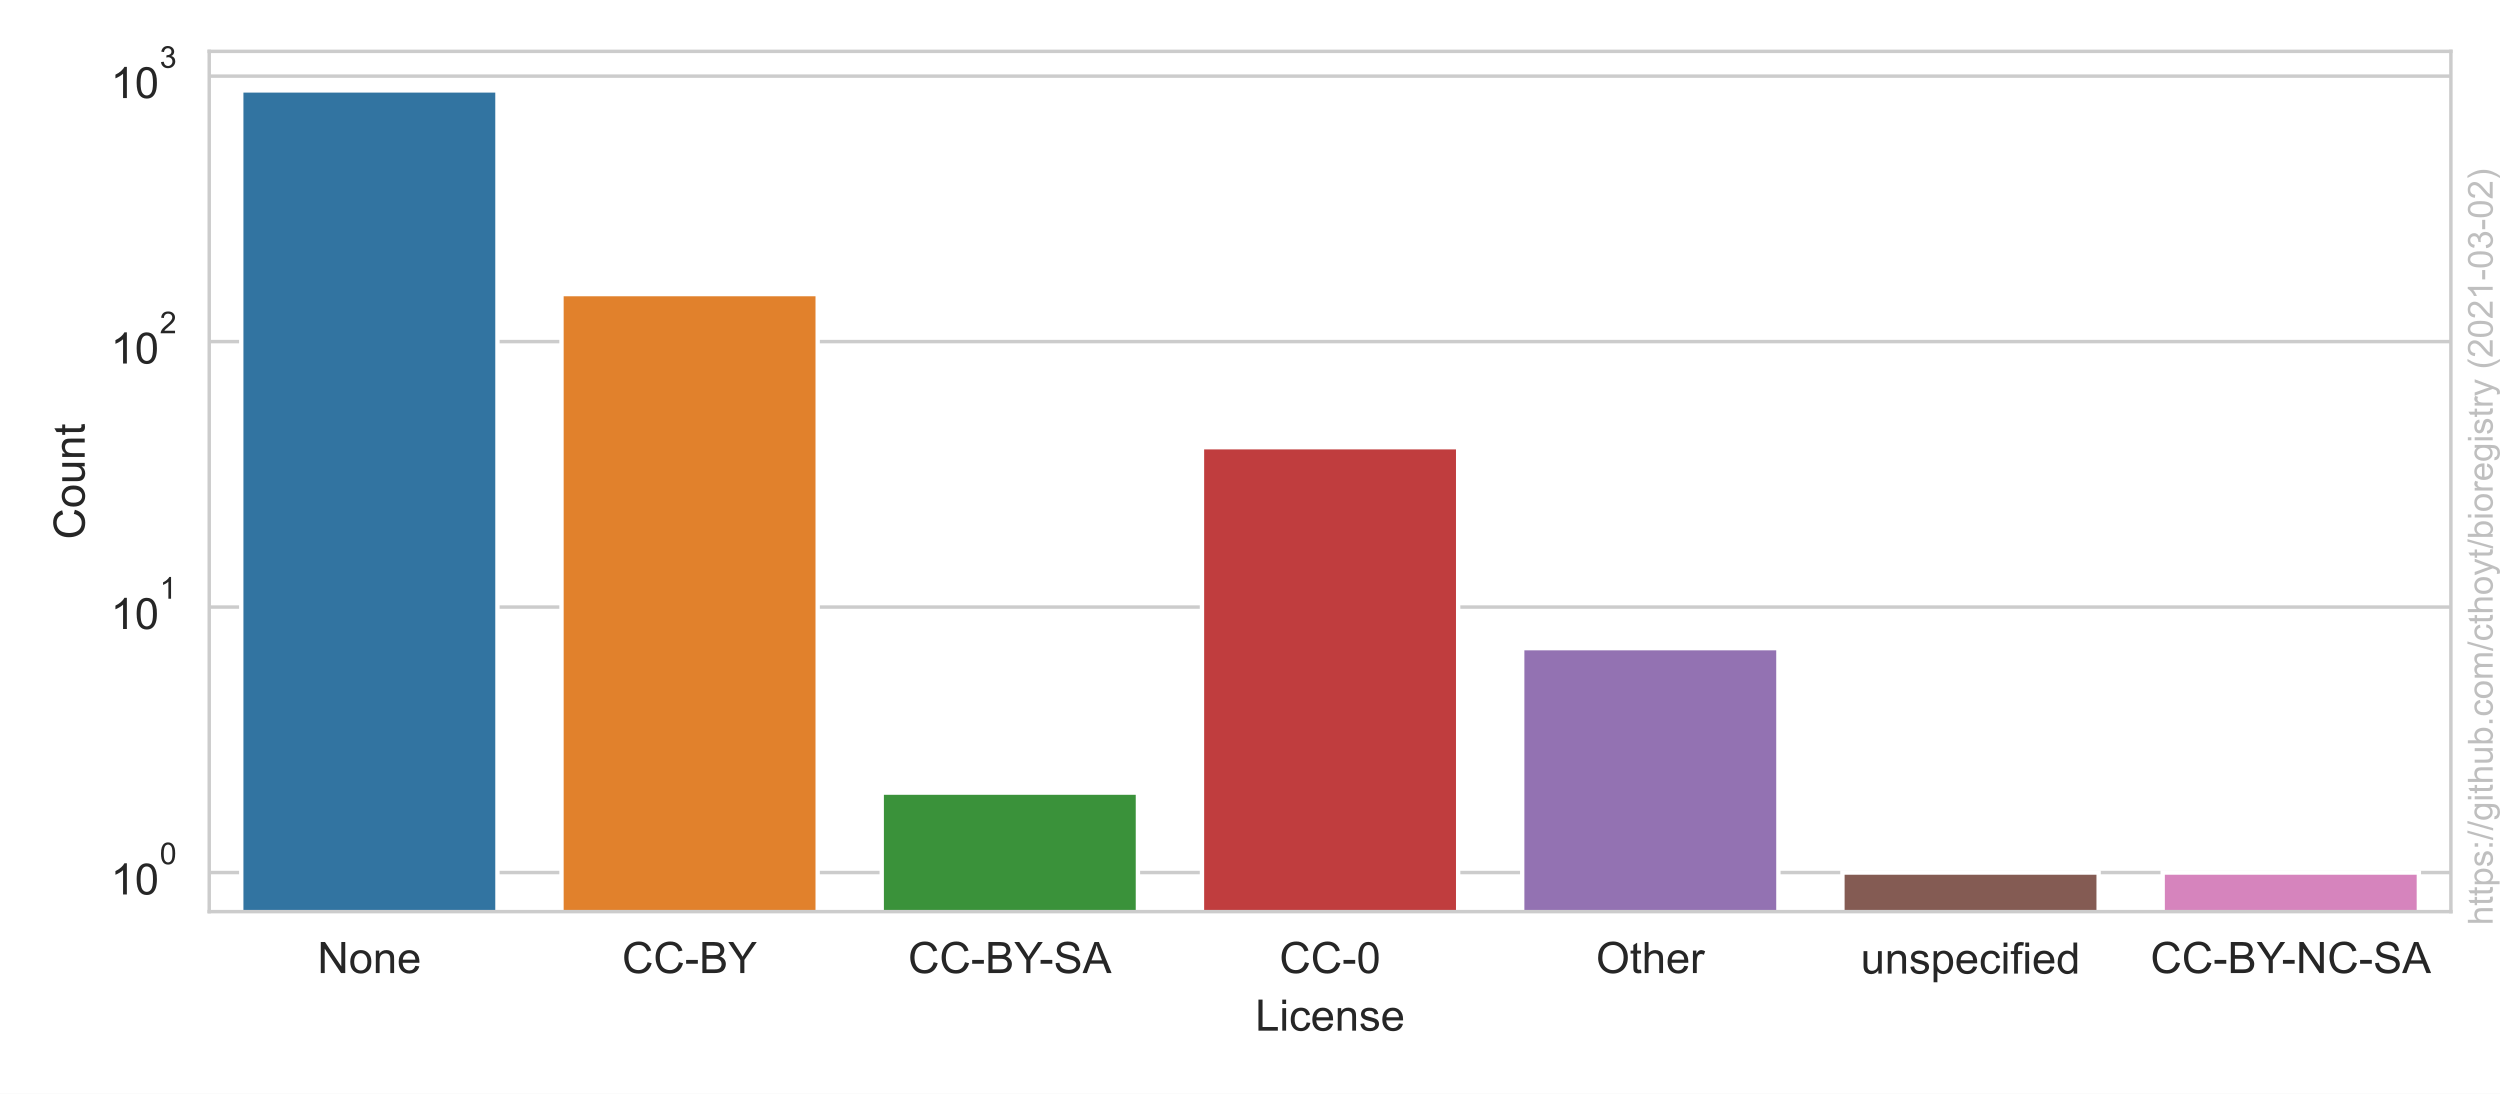
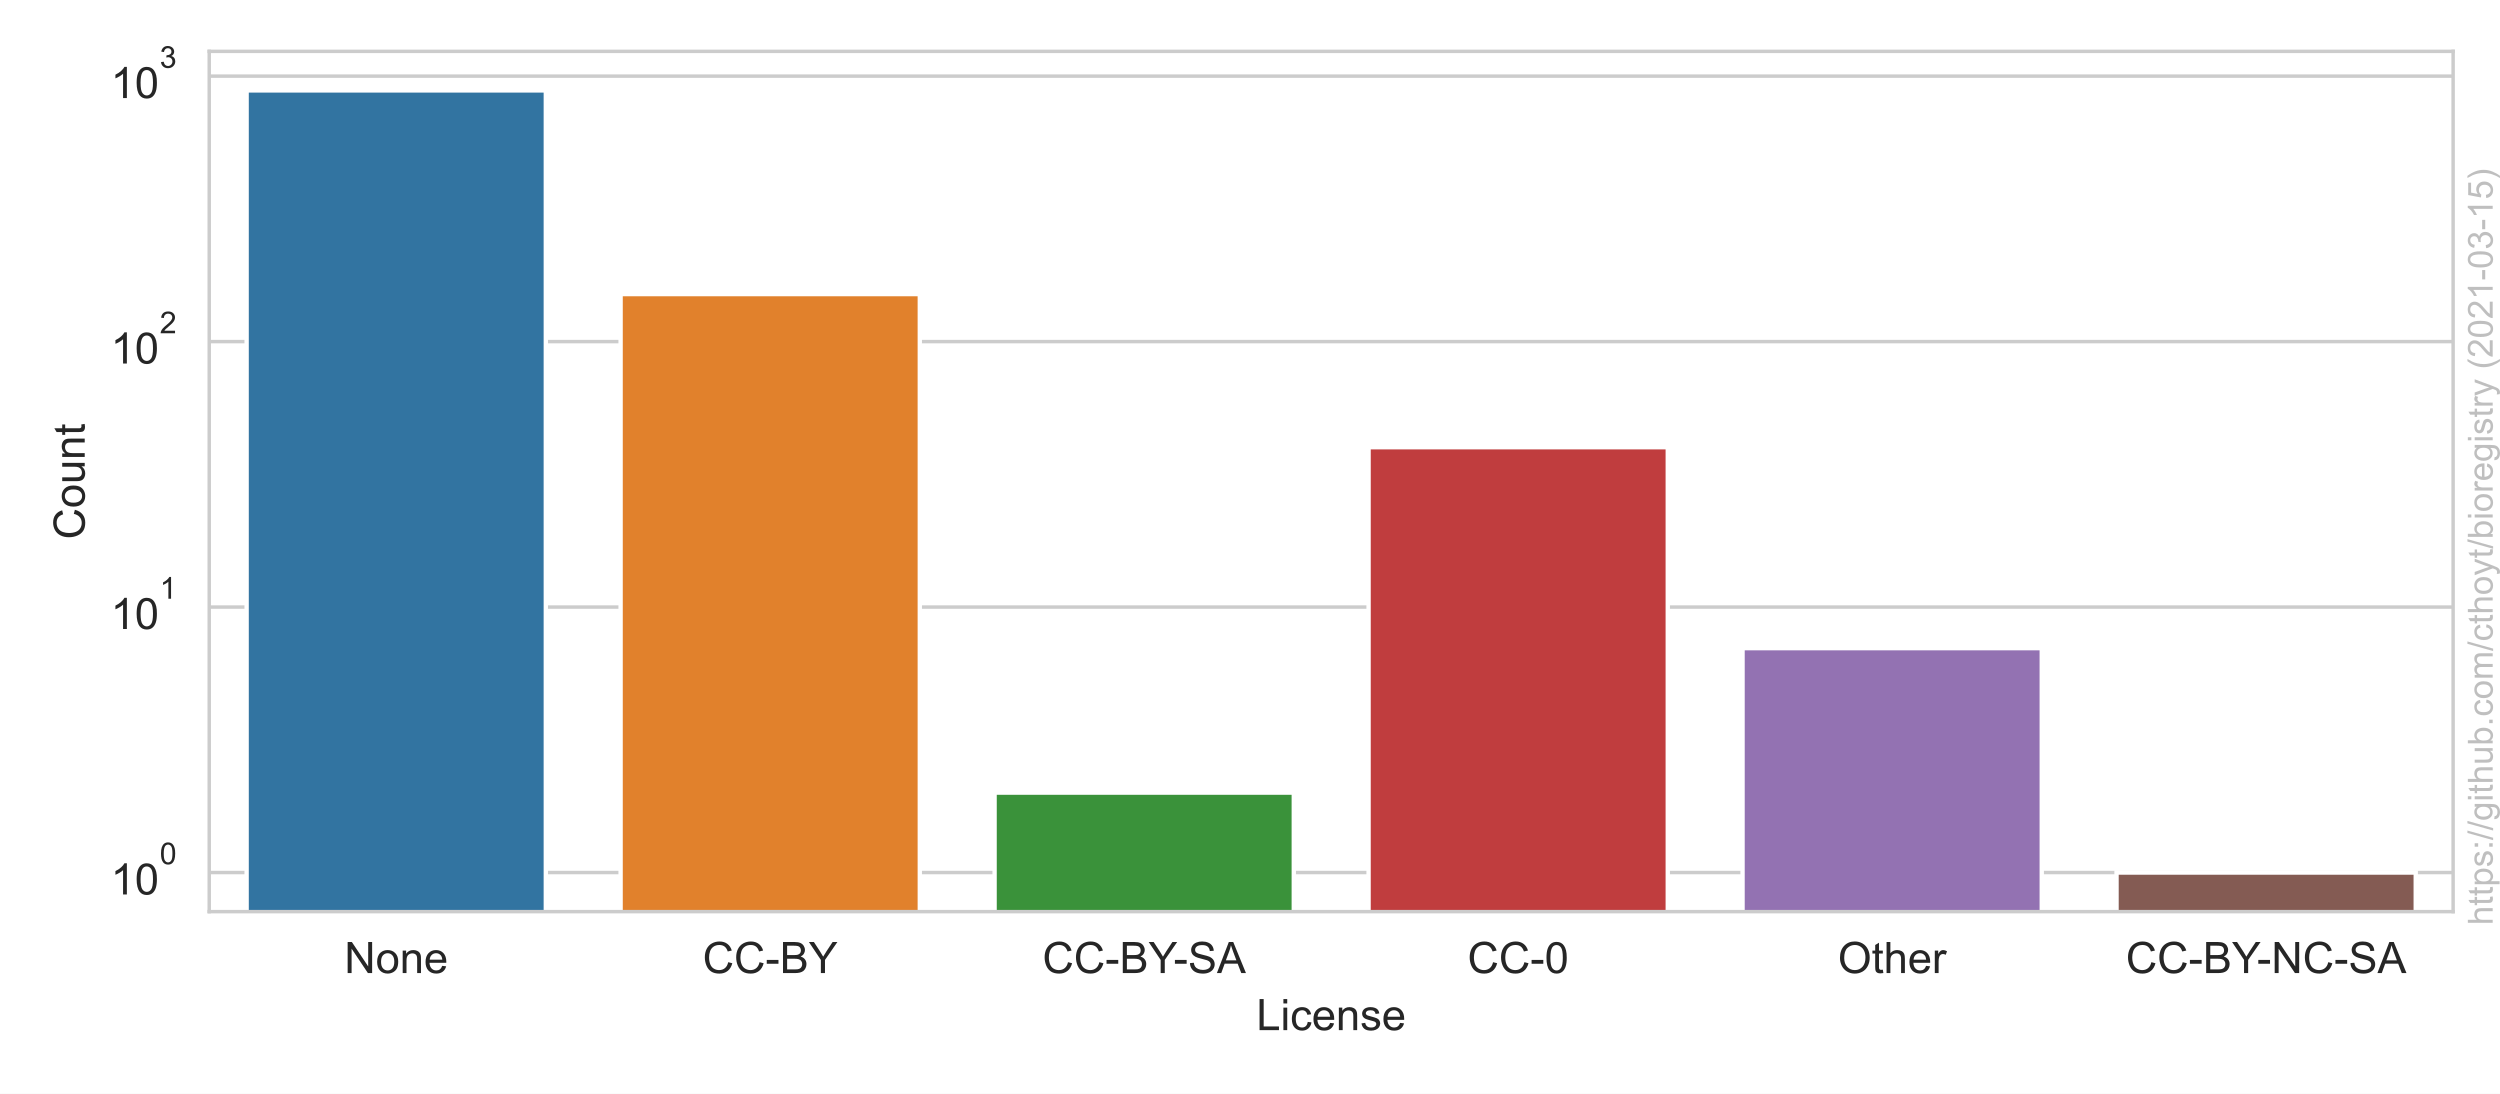
<svg xmlns="http://www.w3.org/2000/svg" xmlns:xlink="http://www.w3.org/1999/xlink" height="252pt" version="1.1" viewBox="0 0 576 252" width="576pt">
  <defs>
    <style type="text/css">*{stroke-linecap:butt;stroke-linejoin:round;}</style>
  </defs>
  <g id="figure_1">
    <g id="patch_1">
      <path d="M 0 252  L 576 252  L 576 0  L 0 0  z " style="fill:#ffffff;" />
    </g>
    <g id="axes_1">
      <g id="patch_2">
-         <path d="M 48.206 210.04  L 564.686 210.04  L 564.686 11.832  L 48.206 11.832  z " style="fill:#ffffff;" />
+         <path d="M 48.206 210.04  L 565.2 210.04  L 565.2 11.832  L 48.206 11.832  z " style="fill:#ffffff;" />
      </g>
      <g id="matplotlib.axis_1">
        <g id="xtick_1">
          <g id="text_1">
-             <g style="fill:#262626;" transform="translate(73.14521 224.1978)scale(0.1 -0.1)">
+             <g style="fill:#262626;" transform="translate(79.33664 224.1978)scale(0.1 -0.1)">
              <defs>
                <path d="M 7.625 0  L 7.625 71.578  L 17.328 71.578  L 54.938 15.375  L 54.938 71.578  L 64.016 71.578  L 64.016 0  L 54.297 0  L 16.703 56.25  L 16.703 0  z " id="ArialMT-78" />
                <path d="M 3.328 25.922  Q 3.328 40.328 11.328 47.266  Q 18.016 53.031 27.641 53.031  Q 38.328 53.031 45.109 46.016  Q 51.906 39.016 51.906 26.656  Q 51.906 16.656 48.906 10.906  Q 45.906 5.172 40.156 2  Q 34.422 -1.172 27.641 -1.172  Q 16.75 -1.172 10.031 5.812  Q 3.328 12.797 3.328 25.922  z M 12.359 25.922  Q 12.359 15.969 16.703 11.016  Q 21.047 6.062 27.641 6.062  Q 34.188 6.062 38.531 11.031  Q 42.875 16.016 42.875 26.219  Q 42.875 35.844 38.5 40.797  Q 34.125 45.75 27.641 45.75  Q 21.047 45.75 16.703 40.812  Q 12.359 35.891 12.359 25.922  z " id="ArialMT-111" />
                <path d="M 6.594 0  L 6.594 51.859  L 14.5 51.859  L 14.5 44.484  Q 20.219 53.031 31 53.031  Q 35.688 53.031 39.625 51.344  Q 43.562 49.656 45.516 46.922  Q 47.469 44.188 48.25 40.438  Q 48.734 37.984 48.734 31.891  L 48.734 0  L 39.938 0  L 39.938 31.547  Q 39.938 36.922 38.906 39.578  Q 37.891 42.234 35.281 43.812  Q 32.672 45.406 29.156 45.406  Q 23.531 45.406 19.453 41.844  Q 15.375 38.281 15.375 28.328  L 15.375 0  z " id="ArialMT-110" />
                <path d="M 42.094 16.703  L 51.172 15.578  Q 49.031 7.625 43.219 3.219  Q 37.406 -1.172 28.375 -1.172  Q 17 -1.172 10.328 5.828  Q 3.656 12.844 3.656 25.484  Q 3.656 38.578 10.391 45.797  Q 17.141 53.031 27.875 53.031  Q 38.281 53.031 44.875 45.953  Q 51.469 38.875 51.469 26.031  Q 51.469 25.25 51.422 23.688  L 12.75 23.688  Q 13.234 15.141 17.578 10.594  Q 21.922 6.062 28.422 6.062  Q 33.25 6.062 36.672 8.594  Q 40.094 11.141 42.094 16.703  z M 13.234 30.906  L 42.188 30.906  Q 41.609 37.453 38.875 40.719  Q 34.672 45.797 27.984 45.797  Q 21.922 45.797 17.797 41.75  Q 13.672 37.703 13.234 30.906  z " id="ArialMT-101" />
              </defs>
              <use xlink:href="#ArialMT-78" />
              <use x="72.217" xlink:href="#ArialMT-111" />
              <use x="127.832" xlink:href="#ArialMT-110" />
              <use x="183.447" xlink:href="#ArialMT-101" />
            </g>
          </g>
        </g>
        <g id="xtick_2">
          <g id="text_2">
-             <g style="fill:#262626;" transform="translate(143.3233 224.1978)scale(0.1 -0.1)">
+             <g style="fill:#262626;" transform="translate(161.8976 224.1978)scale(0.1 -0.1)">
              <defs>
                <path d="M 58.797 25.094  L 68.266 22.703  Q 65.281 11.031 57.547 4.906  Q 49.812 -1.219 38.625 -1.219  Q 27.047 -1.219 19.797 3.484  Q 12.547 8.203 8.766 17.141  Q 4.984 26.078 4.984 36.328  Q 4.984 47.516 9.25 55.828  Q 13.531 64.156 21.406 68.469  Q 29.297 72.797 38.766 72.797  Q 49.516 72.797 56.828 67.328  Q 64.156 61.859 67.047 51.953  L 57.719 49.75  Q 55.219 57.562 50.484 61.125  Q 45.75 64.703 38.578 64.703  Q 30.328 64.703 24.781 60.734  Q 19.234 56.781 16.984 50.109  Q 14.75 43.453 14.75 36.375  Q 14.75 27.25 17.406 20.438  Q 20.062 13.625 25.672 10.25  Q 31.297 6.891 37.844 6.891  Q 45.797 6.891 51.312 11.469  Q 56.844 16.062 58.797 25.094  z " id="ArialMT-67" />
                <path d="M 3.172 21.484  L 3.172 30.328  L 30.172 30.328  L 30.172 21.484  z " id="ArialMT-45" />
                <path d="M 7.328 0  L 7.328 71.578  L 34.188 71.578  Q 42.391 71.578 47.344 69.406  Q 52.297 67.234 55.094 62.719  Q 57.906 58.203 57.906 53.266  Q 57.906 48.688 55.422 44.625  Q 52.938 40.578 47.906 38.094  Q 54.391 36.188 57.875 31.594  Q 61.375 27 61.375 20.75  Q 61.375 15.719 59.25 11.391  Q 57.125 7.078 54 4.734  Q 50.875 2.391 46.156 1.188  Q 41.453 0 34.625 0  z M 16.797 41.5  L 32.281 41.5  Q 38.578 41.5 41.312 42.328  Q 44.922 43.406 46.75 45.891  Q 48.578 48.391 48.578 52.156  Q 48.578 55.719 46.875 58.422  Q 45.172 61.141 41.984 62.141  Q 38.812 63.141 31.109 63.141  L 16.797 63.141  z M 16.797 8.453  L 34.625 8.453  Q 39.203 8.453 41.062 8.797  Q 44.344 9.375 46.531 10.734  Q 48.734 12.109 50.141 14.719  Q 51.562 17.328 51.562 20.75  Q 51.562 24.75 49.516 27.703  Q 47.469 30.672 43.828 31.859  Q 40.188 33.062 33.344 33.062  L 16.797 33.062  z " id="ArialMT-66" />
                <path d="M 27.875 0  L 27.875 30.328  L 0.297 71.578  L 11.812 71.578  L 25.922 50  Q 29.828 43.953 33.203 37.891  Q 36.422 43.5 41.016 50.531  L 54.891 71.578  L 65.922 71.578  L 37.359 30.328  L 37.359 0  z " id="ArialMT-89" />
              </defs>
              <use xlink:href="#ArialMT-67" />
              <use x="72.217" xlink:href="#ArialMT-67" />
              <use x="144.434" xlink:href="#ArialMT-45" />
              <use x="177.734" xlink:href="#ArialMT-66" />
              <use x="244.434" xlink:href="#ArialMT-89" />
            </g>
          </g>
        </g>
        <g id="xtick_3">
          <g id="text_3">
-             <g style="fill:#262626;" transform="translate(209.2272 224.1978)scale(0.1 -0.1)">
+             <g style="fill:#262626;" transform="translate(240.1843 224.1978)scale(0.1 -0.1)">
              <defs>
                <path d="M 4.5 23  L 13.422 23.781  Q 14.062 18.406 16.375 14.969  Q 18.703 11.531 23.578 9.406  Q 28.469 7.281 34.578 7.281  Q 39.984 7.281 44.141 8.891  Q 48.297 10.5 50.312 13.297  Q 52.344 16.109 52.344 19.438  Q 52.344 22.797 50.391 25.312  Q 48.438 27.828 43.953 29.547  Q 41.062 30.672 31.203 33.031  Q 21.344 35.406 17.391 37.5  Q 12.25 40.188 9.734 44.156  Q 7.234 48.141 7.234 53.078  Q 7.234 58.5 10.297 63.203  Q 13.375 67.922 19.281 70.359  Q 25.203 72.797 32.422 72.797  Q 40.375 72.797 46.453 70.234  Q 52.547 67.672 55.812 62.688  Q 59.078 57.719 59.328 51.422  L 50.25 50.734  Q 49.516 57.516 45.281 60.984  Q 41.062 64.453 32.812 64.453  Q 24.219 64.453 20.281 61.297  Q 16.359 58.156 16.359 53.719  Q 16.359 49.859 19.141 47.359  Q 21.875 44.875 33.422 42.266  Q 44.969 39.656 49.266 37.703  Q 55.516 34.812 58.484 30.391  Q 61.469 25.984 61.469 20.219  Q 61.469 14.5 58.203 9.438  Q 54.938 4.391 48.797 1.578  Q 42.672 -1.219 35.016 -1.219  Q 25.297 -1.219 18.719 1.609  Q 12.156 4.438 8.422 10.125  Q 4.688 15.828 4.5 23  z " id="ArialMT-83" />
                <path d="M -0.141 0  L 27.344 71.578  L 37.547 71.578  L 66.844 0  L 56.062 0  L 47.703 21.688  L 17.781 21.688  L 9.906 0  z M 20.516 29.391  L 44.781 29.391  L 37.312 49.219  Q 33.891 58.25 32.234 64.062  Q 30.859 57.172 28.375 50.391  z " id="ArialMT-65" />
              </defs>
              <use xlink:href="#ArialMT-67" />
              <use x="72.217" xlink:href="#ArialMT-67" />
              <use x="144.434" xlink:href="#ArialMT-45" />
              <use x="177.734" xlink:href="#ArialMT-66" />
              <use x="244.434" xlink:href="#ArialMT-89" />
              <use x="302.008" xlink:href="#ArialMT-45" />
              <use x="335.309" xlink:href="#ArialMT-83" />
              <use x="402.008" xlink:href="#ArialMT-65" />
            </g>
          </g>
        </g>
        <g id="xtick_4">
          <g id="text_4">
-             <g style="fill:#262626;" transform="translate(294.7787 224.1978)scale(0.1 -0.1)">
+             <g style="fill:#262626;" transform="translate(338.1187 224.1978)scale(0.1 -0.1)">
              <defs>
                <path d="M 4.156 35.297  Q 4.156 48 6.766 55.734  Q 9.375 63.484 14.516 67.672  Q 19.672 71.875 27.484 71.875  Q 33.25 71.875 37.594 69.547  Q 41.938 67.234 44.766 62.859  Q 47.609 58.5 49.219 52.219  Q 50.828 45.953 50.828 35.297  Q 50.828 22.703 48.234 14.969  Q 45.656 7.234 40.5 3  Q 35.359 -1.219 27.484 -1.219  Q 17.141 -1.219 11.234 6.203  Q 4.156 15.141 4.156 35.297  z M 13.188 35.297  Q 13.188 17.672 17.312 11.828  Q 21.438 6 27.484 6  Q 33.547 6 37.672 11.859  Q 41.797 17.719 41.797 35.297  Q 41.797 52.984 37.672 58.781  Q 33.547 64.594 27.391 64.594  Q 21.344 64.594 17.719 59.469  Q 13.188 52.938 13.188 35.297  z " id="ArialMT-48" />
              </defs>
              <use xlink:href="#ArialMT-67" />
              <use x="72.217" xlink:href="#ArialMT-67" />
              <use x="144.434" xlink:href="#ArialMT-45" />
              <use x="177.734" xlink:href="#ArialMT-48" />
            </g>
          </g>
        </g>
        <g id="xtick_5">
          <g id="text_5">
-             <g style="fill:#262626;" transform="translate(367.7248 224.1978)scale(0.1 -0.1)">
+             <g style="fill:#262626;" transform="translate(423.4476 224.1978)scale(0.1 -0.1)">
              <defs>
                <path d="M 4.828 34.859  Q 4.828 52.688 14.391 62.766  Q 23.969 72.859 39.109 72.859  Q 49.031 72.859 56.984 68.109  Q 64.938 63.375 69.109 54.906  Q 73.297 46.438 73.297 35.688  Q 73.297 24.812 68.891 16.219  Q 64.5 7.625 56.438 3.203  Q 48.391 -1.219 39.062 -1.219  Q 28.953 -1.219 20.984 3.656  Q 13.031 8.547 8.922 16.984  Q 4.828 25.438 4.828 34.859  z M 14.594 34.719  Q 14.594 21.781 21.547 14.328  Q 28.516 6.891 39.016 6.891  Q 49.703 6.891 56.609 14.406  Q 63.531 21.922 63.531 35.75  Q 63.531 44.484 60.578 51  Q 57.625 57.516 51.922 61.109  Q 46.234 64.703 39.156 64.703  Q 29.109 64.703 21.844 57.781  Q 14.594 50.875 14.594 34.719  z " id="ArialMT-79" />
                <path d="M 25.781 7.859  L 27.047 0.094  Q 23.344 -0.688 20.406 -0.688  Q 15.625 -0.688 12.984 0.828  Q 10.359 2.344 9.281 4.812  Q 8.203 7.281 8.203 15.188  L 8.203 45.016  L 1.766 45.016  L 1.766 51.859  L 8.203 51.859  L 8.203 64.703  L 16.938 69.969  L 16.938 51.859  L 25.781 51.859  L 25.781 45.016  L 16.938 45.016  L 16.938 14.703  Q 16.938 10.938 17.406 9.859  Q 17.875 8.797 18.922 8.156  Q 19.969 7.516 21.922 7.516  Q 23.391 7.516 25.781 7.859  z " id="ArialMT-116" />
                <path d="M 6.594 0  L 6.594 71.578  L 15.375 71.578  L 15.375 45.906  Q 21.531 53.031 30.906 53.031  Q 36.672 53.031 40.922 50.75  Q 45.172 48.484 47 44.484  Q 48.828 40.484 48.828 32.859  L 48.828 0  L 40.047 0  L 40.047 32.859  Q 40.047 39.453 37.188 42.453  Q 34.328 45.453 29.109 45.453  Q 25.203 45.453 21.75 43.422  Q 18.312 41.406 16.844 37.938  Q 15.375 34.469 15.375 28.375  L 15.375 0  z " id="ArialMT-104" />
                <path d="M 6.5 0  L 6.5 51.859  L 14.406 51.859  L 14.406 44  Q 17.438 49.516 20 51.266  Q 22.562 53.031 25.641 53.031  Q 30.078 53.031 34.672 50.203  L 31.641 42.047  Q 28.422 43.953 25.203 43.953  Q 22.312 43.953 20.016 42.219  Q 17.719 40.484 16.75 37.406  Q 15.281 32.719 15.281 27.156  L 15.281 0  z " id="ArialMT-114" />
              </defs>
              <use xlink:href="#ArialMT-79" />
              <use x="77.783" xlink:href="#ArialMT-116" />
              <use x="105.566" xlink:href="#ArialMT-104" />
              <use x="161.182" xlink:href="#ArialMT-101" />
              <use x="216.797" xlink:href="#ArialMT-114" />
            </g>
          </g>
        </g>
        <g id="xtick_6">
          <g id="text_6">
-             <g style="fill:#262626;" transform="translate(428.7178 224.3197)scale(0.1 -0.1)">
-               <defs>
-                 <path d="M 40.578 0  L 40.578 7.625  Q 34.516 -1.172 24.125 -1.172  Q 19.531 -1.172 15.547 0.578  Q 11.578 2.344 9.641 5  Q 7.719 7.672 6.938 11.531  Q 6.391 14.109 6.391 19.734  L 6.391 51.859  L 15.188 51.859  L 15.188 23.094  Q 15.188 16.219 15.719 13.812  Q 16.547 10.359 19.234 8.375  Q 21.922 6.391 25.875 6.391  Q 29.828 6.391 33.297 8.422  Q 36.766 10.453 38.203 13.938  Q 39.656 17.438 39.656 24.078  L 39.656 51.859  L 48.438 51.859  L 48.438 0  z " id="ArialMT-117" />
-                 <path d="M 3.078 15.484  L 11.766 16.844  Q 12.5 11.625 15.844 8.844  Q 19.188 6.062 25.203 6.062  Q 31.25 6.062 34.172 8.516  Q 37.109 10.984 37.109 14.312  Q 37.109 17.281 34.516 19  Q 32.719 20.172 25.531 21.969  Q 15.875 24.422 12.141 26.203  Q 8.406 27.984 6.469 31.125  Q 4.547 34.281 4.547 38.094  Q 4.547 41.547 6.125 44.5  Q 7.719 47.469 10.453 49.422  Q 12.5 50.922 16.031 51.969  Q 19.578 53.031 23.641 53.031  Q 29.734 53.031 34.344 51.266  Q 38.969 49.516 41.156 46.5  Q 43.359 43.5 44.188 38.484  L 35.594 37.312  Q 35.016 41.312 32.203 43.547  Q 29.391 45.797 24.266 45.797  Q 18.219 45.797 15.625 43.797  Q 13.031 41.797 13.031 39.109  Q 13.031 37.406 14.109 36.031  Q 15.188 34.625 17.484 33.688  Q 18.797 33.203 25.25 31.453  Q 34.578 28.953 38.25 27.359  Q 41.938 25.781 44.031 22.75  Q 46.141 19.734 46.141 15.234  Q 46.141 10.844 43.578 6.953  Q 41.016 3.078 36.172 0.953  Q 31.344 -1.172 25.25 -1.172  Q 15.141 -1.172 9.844 3.031  Q 4.547 7.234 3.078 15.484  z " id="ArialMT-115" />
-                 <path d="M 6.594 -19.875  L 6.594 51.859  L 14.594 51.859  L 14.594 45.125  Q 17.438 49.078 21 51.047  Q 24.562 53.031 29.641 53.031  Q 36.281 53.031 41.359 49.609  Q 46.438 46.188 49.016 39.953  Q 51.609 33.734 51.609 26.312  Q 51.609 18.359 48.75 11.984  Q 45.906 5.609 40.453 2.219  Q 35.016 -1.172 29 -1.172  Q 24.609 -1.172 21.109 0.688  Q 17.625 2.547 15.375 5.375  L 15.375 -19.875  z M 14.547 25.641  Q 14.547 15.625 18.594 10.844  Q 22.656 6.062 28.422 6.062  Q 34.281 6.062 38.453 11.016  Q 42.625 15.969 42.625 26.375  Q 42.625 36.281 38.547 41.203  Q 34.469 46.141 28.812 46.141  Q 23.188 46.141 18.859 40.891  Q 14.547 35.641 14.547 25.641  z " id="ArialMT-112" />
-                 <path d="M 40.438 19  L 49.078 17.875  Q 47.656 8.938 41.812 3.875  Q 35.984 -1.172 27.484 -1.172  Q 16.844 -1.172 10.375 5.781  Q 3.906 12.75 3.906 25.734  Q 3.906 34.125 6.688 40.422  Q 9.469 46.734 15.156 49.875  Q 20.844 53.031 27.547 53.031  Q 35.984 53.031 41.359 48.75  Q 46.734 44.484 48.25 36.625  L 39.703 35.297  Q 38.484 40.531 35.375 43.156  Q 32.281 45.797 27.875 45.797  Q 21.234 45.797 17.078 41.031  Q 12.938 36.281 12.938 25.984  Q 12.938 15.531 16.938 10.797  Q 20.953 6.062 27.391 6.062  Q 32.562 6.062 36.031 9.234  Q 39.5 12.406 40.438 19  z " id="ArialMT-99" />
-                 <path d="M 6.641 61.469  L 6.641 71.578  L 15.438 71.578  L 15.438 61.469  z M 6.641 0  L 6.641 51.859  L 15.438 51.859  L 15.438 0  z " id="ArialMT-105" />
-                 <path d="M 8.688 0  L 8.688 45.016  L 0.922 45.016  L 0.922 51.859  L 8.688 51.859  L 8.688 57.375  Q 8.688 62.594 9.625 65.141  Q 10.891 68.562 14.078 70.672  Q 17.281 72.797 23.047 72.797  Q 26.766 72.797 31.25 71.922  L 29.938 64.266  Q 27.203 64.75 24.75 64.75  Q 20.75 64.75 19.094 63.031  Q 17.438 61.328 17.438 56.641  L 17.438 51.859  L 27.547 51.859  L 27.547 45.016  L 17.438 45.016  L 17.438 0  z " id="ArialMT-102" />
-                 <path d="M 40.234 0  L 40.234 6.547  Q 35.297 -1.172 25.734 -1.172  Q 19.531 -1.172 14.328 2.25  Q 9.125 5.672 6.266 11.797  Q 3.422 17.922 3.422 25.875  Q 3.422 33.641 6 39.969  Q 8.594 46.297 13.766 49.656  Q 18.953 53.031 25.344 53.031  Q 30.031 53.031 33.688 51.047  Q 37.359 49.078 39.656 45.906  L 39.656 71.578  L 48.391 71.578  L 48.391 0  z M 12.453 25.875  Q 12.453 15.922 16.641 10.984  Q 20.844 6.062 26.562 6.062  Q 32.328 6.062 36.344 10.766  Q 40.375 15.484 40.375 25.141  Q 40.375 35.797 36.266 40.766  Q 32.172 45.75 26.172 45.75  Q 20.312 45.75 16.375 40.969  Q 12.453 36.188 12.453 25.875  z " id="ArialMT-100" />
-               </defs>
-               <use xlink:href="#ArialMT-117" />
-               <use x="55.615" xlink:href="#ArialMT-110" />
-               <use x="111.23" xlink:href="#ArialMT-115" />
-               <use x="161.23" xlink:href="#ArialMT-112" />
-               <use x="216.846" xlink:href="#ArialMT-101" />
-               <use x="272.461" xlink:href="#ArialMT-99" />
-               <use x="322.461" xlink:href="#ArialMT-105" />
-               <use x="344.678" xlink:href="#ArialMT-102" />
-               <use x="372.461" xlink:href="#ArialMT-105" />
-               <use x="394.678" xlink:href="#ArialMT-101" />
-               <use x="450.293" xlink:href="#ArialMT-100" />
-             </g>
-           </g>
-         </g>
-         <g id="xtick_7">
-           <g id="text_7">
-             <g style="fill:#262626;" transform="translate(495.4717 224.1978)scale(0.1 -0.1)">
+             <g style="fill:#262626;" transform="translate(489.7945 224.1978)scale(0.1 -0.1)">
              <use xlink:href="#ArialMT-67" />
              <use x="72.217" xlink:href="#ArialMT-67" />
              <use x="144.434" xlink:href="#ArialMT-45" />
              <use x="177.734" xlink:href="#ArialMT-66" />
              <use x="244.434" xlink:href="#ArialMT-89" />
              <use x="302.008" xlink:href="#ArialMT-45" />
              <use x="335.309" xlink:href="#ArialMT-78" />
              <use x="407.525" xlink:href="#ArialMT-67" />
              <use x="479.742" xlink:href="#ArialMT-45" />
              <use x="513.043" xlink:href="#ArialMT-83" />
              <use x="579.742" xlink:href="#ArialMT-65" />
            </g>
          </g>
        </g>
-         <g id="text_8">
-           <g style="fill:#262626;" transform="translate(289.2131 237.465)scale(0.1 -0.1)">
+         <g id="text_7">
+           <g style="fill:#262626;" transform="translate(289.4703 237.3431)scale(0.1 -0.1)">
            <defs>
              <path d="M 7.328 0  L 7.328 71.578  L 16.797 71.578  L 16.797 8.453  L 52.047 8.453  L 52.047 0  z " id="ArialMT-76" />
+               <path d="M 6.641 61.469  L 6.641 71.578  L 15.438 71.578  L 15.438 61.469  z M 6.641 0  L 6.641 51.859  L 15.438 51.859  L 15.438 0  z " id="ArialMT-105" />
+               <path d="M 40.438 19  L 49.078 17.875  Q 47.656 8.938 41.812 3.875  Q 35.984 -1.172 27.484 -1.172  Q 16.844 -1.172 10.375 5.781  Q 3.906 12.75 3.906 25.734  Q 3.906 34.125 6.688 40.422  Q 9.469 46.734 15.156 49.875  Q 20.844 53.031 27.547 53.031  Q 35.984 53.031 41.359 48.75  Q 46.734 44.484 48.25 36.625  L 39.703 35.297  Q 38.484 40.531 35.375 43.156  Q 32.281 45.797 27.875 45.797  Q 21.234 45.797 17.078 41.031  Q 12.938 36.281 12.938 25.984  Q 12.938 15.531 16.938 10.797  Q 20.953 6.062 27.391 6.062  Q 32.562 6.062 36.031 9.234  Q 39.5 12.406 40.438 19  z " id="ArialMT-99" />
+               <path d="M 3.078 15.484  L 11.766 16.844  Q 12.5 11.625 15.844 8.844  Q 19.188 6.062 25.203 6.062  Q 31.25 6.062 34.172 8.516  Q 37.109 10.984 37.109 14.312  Q 37.109 17.281 34.516 19  Q 32.719 20.172 25.531 21.969  Q 15.875 24.422 12.141 26.203  Q 8.406 27.984 6.469 31.125  Q 4.547 34.281 4.547 38.094  Q 4.547 41.547 6.125 44.5  Q 7.719 47.469 10.453 49.422  Q 12.5 50.922 16.031 51.969  Q 19.578 53.031 23.641 53.031  Q 29.734 53.031 34.344 51.266  Q 38.969 49.516 41.156 46.5  Q 43.359 43.5 44.188 38.484  L 35.594 37.312  Q 35.016 41.312 32.203 43.547  Q 29.391 45.797 24.266 45.797  Q 18.219 45.797 15.625 43.797  Q 13.031 41.797 13.031 39.109  Q 13.031 37.406 14.109 36.031  Q 15.188 34.625 17.484 33.688  Q 18.797 33.203 25.25 31.453  Q 34.578 28.953 38.25 27.359  Q 41.938 25.781 44.031 22.75  Q 46.141 19.734 46.141 15.234  Q 46.141 10.844 43.578 6.953  Q 41.016 3.078 36.172 0.953  Q 31.344 -1.172 25.25 -1.172  Q 15.141 -1.172 9.844 3.031  Q 4.547 7.234 3.078 15.484  z " id="ArialMT-115" />
            </defs>
            <use xlink:href="#ArialMT-76" />
            <use x="55.615" xlink:href="#ArialMT-105" />
            <use x="77.832" xlink:href="#ArialMT-99" />
            <use x="127.832" xlink:href="#ArialMT-101" />
            <use x="183.447" xlink:href="#ArialMT-110" />
            <use x="239.062" xlink:href="#ArialMT-115" />
            <use x="289.062" xlink:href="#ArialMT-101" />
          </g>
        </g>
      </g>
      <g id="matplotlib.axis_2">
        <g id="ytick_1">
          <g id="line2d_1">
-             <path clip-path="url(#p708abda363)" d="M 48.206 201.031  L 564.686 201.031  " style="fill:none;stroke:#cccccc;stroke-linecap:round;stroke-width:0.8;" />
-           </g>
-           <g id="text_9">
+             <path clip-path="url(#p123a4e4558)" d="M 48.206 201.031  L 565.2 201.031  " style="fill:none;stroke:#cccccc;stroke-linecap:round;stroke-width:0.8;" />
+           </g>
+           <g id="text_8">
            <g style="fill:#262626;" transform="translate(25.50616 206.1868)scale(0.1 -0.1)">
              <defs>
                <path d="M 37.25 0  L 28.469 0  L 28.469 56  Q 25.297 52.984 20.141 49.953  Q 14.984 46.922 10.891 45.406  L 10.891 53.906  Q 18.266 57.375 23.781 62.297  Q 29.297 67.234 31.594 71.875  L 37.25 71.875  z " id="ArialMT-49" />
              </defs>
              <use transform="translate(0 0.99375)" xlink:href="#ArialMT-49" />
              <use transform="translate(55.61523 0.99375)" xlink:href="#ArialMT-48" />
              <use transform="translate(112.9728 70.6875)scale(0.7)" xlink:href="#ArialMT-48" />
            </g>
          </g>
        </g>
        <g id="ytick_2">
          <g id="line2d_2">
-             <path clip-path="url(#p708abda363)" d="M 48.206 139.866  L 564.686 139.866  " style="fill:none;stroke:#cccccc;stroke-linecap:round;stroke-width:0.8;" />
-           </g>
-           <g id="text_10">
+             <path clip-path="url(#p123a4e4558)" d="M 48.206 139.866  L 565.2 139.866  " style="fill:none;stroke:#cccccc;stroke-linecap:round;stroke-width:0.8;" />
+           </g>
+           <g id="text_9">
            <g style="fill:#262626;" transform="translate(25.50616 145.0222)scale(0.1 -0.1)">
              <use transform="translate(0 0.99375)" xlink:href="#ArialMT-49" />
              <use transform="translate(55.61523 0.99375)" xlink:href="#ArialMT-48" />
              <use transform="translate(112.9728 70.6875)scale(0.7)" xlink:href="#ArialMT-49" />
            </g>
          </g>
        </g>
        <g id="ytick_3">
          <g id="line2d_3">
-             <path clip-path="url(#p708abda363)" d="M 48.206 78.701  L 564.686 78.701  " style="fill:none;stroke:#cccccc;stroke-linecap:round;stroke-width:0.8;" />
-           </g>
-           <g id="text_11">
+             <path clip-path="url(#p123a4e4558)" d="M 48.206 78.701  L 565.2 78.701  " style="fill:none;stroke:#cccccc;stroke-linecap:round;stroke-width:0.8;" />
+           </g>
+           <g id="text_10">
            <g style="fill:#262626;" transform="translate(25.50616 83.85752)scale(0.1 -0.1)">
              <defs>
                <path d="M 50.344 8.453  L 50.344 0  L 3.031 0  Q 2.938 3.172 4.047 6.109  Q 5.859 10.938 9.828 15.625  Q 13.812 20.312 21.344 26.469  Q 33.016 36.031 37.109 41.625  Q 41.219 47.219 41.219 52.203  Q 41.219 57.422 37.469 61  Q 33.734 64.594 27.734 64.594  Q 21.391 64.594 17.578 60.781  Q 13.766 56.984 13.719 50.25  L 4.688 51.172  Q 5.609 61.281 11.656 66.578  Q 17.719 71.875 27.938 71.875  Q 38.234 71.875 44.234 66.156  Q 50.25 60.453 50.25 52  Q 50.25 47.703 48.484 43.547  Q 46.734 39.406 42.656 34.812  Q 38.578 30.219 29.109 22.219  Q 21.188 15.578 18.938 13.203  Q 16.703 10.844 15.234 8.453  z " id="ArialMT-50" />
              </defs>
              <use transform="translate(0 0.99375)" xlink:href="#ArialMT-49" />
              <use transform="translate(55.61523 0.99375)" xlink:href="#ArialMT-48" />
              <use transform="translate(112.9728 70.6875)scale(0.7)" xlink:href="#ArialMT-50" />
            </g>
          </g>
        </g>
        <g id="ytick_4">
          <g id="line2d_4">
-             <path clip-path="url(#p708abda363)" d="M 48.206 17.537  L 564.686 17.537  " style="fill:none;stroke:#cccccc;stroke-linecap:round;stroke-width:0.8;" />
-           </g>
-           <g id="text_12">
+             <path clip-path="url(#p123a4e4558)" d="M 48.206 17.537  L 565.2 17.537  " style="fill:none;stroke:#cccccc;stroke-linecap:round;stroke-width:0.8;" />
+           </g>
+           <g id="text_11">
            <g style="fill:#262626;" transform="translate(25.50616 22.69287)scale(0.1 -0.1)">
              <defs>
                <path d="M 4.203 18.891  L 12.984 20.062  Q 14.5 12.594 18.141 9.297  Q 21.781 6 27 6  Q 33.203 6 37.469 10.297  Q 41.75 14.594 41.75 20.953  Q 41.75 27 37.797 30.922  Q 33.844 34.859 27.734 34.859  Q 25.25 34.859 21.531 33.891  L 22.516 41.609  Q 23.391 41.5 23.922 41.5  Q 29.547 41.5 34.031 44.422  Q 38.531 47.359 38.531 53.469  Q 38.531 58.297 35.25 61.469  Q 31.984 64.656 26.812 64.656  Q 21.688 64.656 18.266 61.422  Q 14.844 58.203 13.875 51.766  L 5.078 53.328  Q 6.688 62.156 12.391 67.016  Q 18.109 71.875 26.609 71.875  Q 32.469 71.875 37.391 69.359  Q 42.328 66.844 44.938 62.5  Q 47.562 58.156 47.562 53.266  Q 47.562 48.641 45.062 44.828  Q 42.578 41.016 37.703 38.766  Q 44.047 37.312 47.562 32.688  Q 51.078 28.078 51.078 21.141  Q 51.078 11.766 44.234 5.25  Q 37.406 -1.266 26.953 -1.266  Q 17.531 -1.266 11.297 4.344  Q 5.078 9.969 4.203 18.891  z " id="ArialMT-51" />
              </defs>
              <use transform="translate(0 0.99375)" xlink:href="#ArialMT-49" />
              <use transform="translate(55.61523 0.99375)" xlink:href="#ArialMT-48" />
              <use transform="translate(112.9728 70.6875)scale(0.7)" xlink:href="#ArialMT-51" />
            </g>
          </g>
        </g>
        <g id="ytick_5" />
        <g id="ytick_6" />
        <g id="ytick_7" />
        <g id="ytick_8" />
        <g id="ytick_9" />
        <g id="ytick_10" />
        <g id="ytick_11" />
        <g id="ytick_12" />
        <g id="ytick_13" />
        <g id="ytick_14" />
        <g id="ytick_15" />
        <g id="ytick_16" />
        <g id="ytick_17" />
        <g id="ytick_18" />
        <g id="ytick_19" />
        <g id="ytick_20" />
        <g id="ytick_21" />
        <g id="ytick_22" />
        <g id="ytick_23" />
        <g id="ytick_24" />
        <g id="ytick_25" />
        <g id="ytick_26" />
        <g id="ytick_27" />
        <g id="ytick_28" />
        <g id="ytick_29" />
        <g id="ytick_30" />
-         <g id="text_13">
+         <g id="text_12">
          <g style="fill:#262626;" transform="translate(19.51866 124.2776)rotate(-90)scale(0.1 -0.1)">
+             <defs>
+               <path d="M 40.578 0  L 40.578 7.625  Q 34.516 -1.172 24.125 -1.172  Q 19.531 -1.172 15.547 0.578  Q 11.578 2.344 9.641 5  Q 7.719 7.672 6.938 11.531  Q 6.391 14.109 6.391 19.734  L 6.391 51.859  L 15.188 51.859  L 15.188 23.094  Q 15.188 16.219 15.719 13.812  Q 16.547 10.359 19.234 8.375  Q 21.922 6.391 25.875 6.391  Q 29.828 6.391 33.297 8.422  Q 36.766 10.453 38.203 13.938  Q 39.656 17.438 39.656 24.078  L 39.656 51.859  L 48.438 51.859  L 48.438 0  z " id="ArialMT-117" />
+             </defs>
            <use xlink:href="#ArialMT-67" />
            <use x="72.217" xlink:href="#ArialMT-111" />
            <use x="127.832" xlink:href="#ArialMT-117" />
            <use x="183.447" xlink:href="#ArialMT-110" />
            <use x="239.062" xlink:href="#ArialMT-116" />
          </g>
        </g>
      </g>
      <g id="patch_3">
-         <path clip-path="url(#p708abda363)" d="M 55.584 61365.679  L 114.611 61365.679  L 114.611 20.842  L 55.584 20.842  z " style="fill:#3274a1;stroke:#ffffff;stroke-linejoin:miter;" />
+         <path clip-path="url(#p123a4e4558)" d="M 56.823 61365.679  L 125.755 61365.679  L 125.755 20.842  L 56.823 20.842  z " style="fill:#3274a1;stroke:#ffffff;stroke-linejoin:miter;" />
      </g>
      <g id="patch_4">
-         <path clip-path="url(#p708abda363)" d="M 129.367 61365.679  L 188.393 61365.679  L 188.393 67.754  L 129.367 67.754  z " style="fill:#e1812c;stroke:#ffffff;stroke-linejoin:miter;" />
+         <path clip-path="url(#p123a4e4558)" d="M 142.988 61365.679  L 211.921 61365.679  L 211.921 67.754  L 142.988 67.754  z " style="fill:#e1812c;stroke:#ffffff;stroke-linejoin:miter;" />
      </g>
      <g id="patch_5">
-         <path clip-path="url(#p708abda363)" d="M 203.15 61365.679  L 262.176 61365.679  L 262.176 182.618  L 203.15 182.618  z " style="fill:#3a923a;stroke:#ffffff;stroke-linejoin:miter;" />
+         <path clip-path="url(#p123a4e4558)" d="M 229.154 61365.679  L 298.087 61365.679  L 298.087 182.618  L 229.154 182.618  z " style="fill:#3a923a;stroke:#ffffff;stroke-linejoin:miter;" />
      </g>
      <g id="patch_6">
-         <path clip-path="url(#p708abda363)" d="M 276.933 61365.679  L 335.959 61365.679  L 335.959 103.041  L 276.933 103.041  z " style="fill:#c03d3e;stroke:#ffffff;stroke-linejoin:miter;" />
+         <path clip-path="url(#p123a4e4558)" d="M 315.32 61365.679  L 384.252 61365.679  L 384.252 103.041  L 315.32 103.041  z " style="fill:#c03d3e;stroke:#ffffff;stroke-linejoin:miter;" />
      </g>
      <g id="patch_7">
-         <path clip-path="url(#p708abda363)" d="M 350.716 61365.679  L 409.742 61365.679  L 409.742 149.34  L 350.716 149.34  z " style="fill:#9372b2;stroke:#ffffff;stroke-linejoin:miter;" />
+         <path clip-path="url(#p123a4e4558)" d="M 401.485 61365.679  L 470.418 61365.679  L 470.418 149.34  L 401.485 149.34  z " style="fill:#9372b2;stroke:#ffffff;stroke-linejoin:miter;" />
      </g>
      <g id="patch_8">
-         <path clip-path="url(#p708abda363)" d="M 424.498 61365.679  L 483.525 61365.679  L 483.525 201.031  L 424.498 201.031  z " style="fill:#845b53;stroke:#ffffff;stroke-linejoin:miter;" />
+         <path clip-path="url(#p123a4e4558)" d="M 487.651 61365.679  L 556.583 61365.679  L 556.583 201.031  L 487.651 201.031  z " style="fill:#845b53;stroke:#ffffff;stroke-linejoin:miter;" />
      </g>
      <g id="patch_9">
-         <path clip-path="url(#p708abda363)" d="M 498.281 61365.679  L 557.307 61365.679  L 557.307 201.031  L 498.281 201.031  z " style="fill:#d684bd;stroke:#ffffff;stroke-linejoin:miter;" />
+         <path d="M 48.206 210.04  L 48.206 11.832  " style="fill:none;stroke:#cccccc;stroke-linecap:square;stroke-linejoin:miter;stroke-width:0.8;" />
      </g>
      <g id="patch_10">
-         <path d="M 48.206 210.04  L 48.206 11.832  " style="fill:none;stroke:#cccccc;stroke-linecap:square;stroke-linejoin:miter;stroke-width:0.8;" />
+         <path d="M 565.2 210.04  L 565.2 11.832  " style="fill:none;stroke:#cccccc;stroke-linecap:square;stroke-linejoin:miter;stroke-width:0.8;" />
      </g>
      <g id="patch_11">
-         <path d="M 564.686 210.04  L 564.686 11.832  " style="fill:none;stroke:#cccccc;stroke-linecap:square;stroke-linejoin:miter;stroke-width:0.8;" />
+         <path d="M 48.206 210.04  L 565.2 210.04  " style="fill:none;stroke:#cccccc;stroke-linecap:square;stroke-linejoin:miter;stroke-width:0.8;" />
      </g>
      <g id="patch_12">
-         <path d="M 48.206 210.04  L 564.686 210.04  " style="fill:none;stroke:#cccccc;stroke-linecap:square;stroke-linejoin:miter;stroke-width:0.8;" />
-       </g>
-       <g id="patch_13">
-         <path d="M 48.206 11.832  L 564.686 11.832  " style="fill:none;stroke:#cccccc;stroke-linecap:square;stroke-linejoin:miter;stroke-width:0.8;" />
+         <path d="M 48.206 11.832  L 565.2 11.832  " style="fill:none;stroke:#cccccc;stroke-linecap:square;stroke-linejoin:miter;stroke-width:0.8;" />
      </g>
    </g>
-     <g id="text_14">
+     <g id="text_13">
      <g style="fill:#808080;opacity:0.5;" transform="translate(574.3162 213.1475)rotate(-90)scale(0.08 -0.08)">
        <defs>
+           <path d="M 6.594 -19.875  L 6.594 51.859  L 14.594 51.859  L 14.594 45.125  Q 17.438 49.078 21 51.047  Q 24.562 53.031 29.641 53.031  Q 36.281 53.031 41.359 49.609  Q 46.438 46.188 49.016 39.953  Q 51.609 33.734 51.609 26.312  Q 51.609 18.359 48.75 11.984  Q 45.906 5.609 40.453 2.219  Q 35.016 -1.172 29 -1.172  Q 24.609 -1.172 21.109 0.688  Q 17.625 2.547 15.375 5.375  L 15.375 -19.875  z M 14.547 25.641  Q 14.547 15.625 18.594 10.844  Q 22.656 6.062 28.422 6.062  Q 34.281 6.062 38.453 11.016  Q 42.625 15.969 42.625 26.375  Q 42.625 36.281 38.547 41.203  Q 34.469 46.141 28.812 46.141  Q 23.188 46.141 18.859 40.891  Q 14.547 35.641 14.547 25.641  z " id="ArialMT-112" />
          <path d="M 9.031 41.844  L 9.031 51.859  L 19.047 51.859  L 19.047 41.844  z M 9.031 0  L 9.031 10.016  L 19.047 10.016  L 19.047 0  z " id="ArialMT-58" />
          <path d="M 0 -1.219  L 20.75 72.797  L 27.781 72.797  L 7.078 -1.219  z " id="ArialMT-47" />
          <path d="M 4.984 -4.297  L 13.531 -5.562  Q 14.062 -9.516 16.5 -11.328  Q 19.781 -13.766 25.438 -13.766  Q 31.547 -13.766 34.859 -11.328  Q 38.188 -8.891 39.359 -4.5  Q 40.047 -1.812 39.984 6.781  Q 34.234 0 25.641 0  Q 14.938 0 9.078 7.719  Q 3.219 15.438 3.219 26.219  Q 3.219 33.641 5.906 39.906  Q 8.594 46.188 13.688 49.609  Q 18.797 53.031 25.688 53.031  Q 34.859 53.031 40.828 45.609  L 40.828 51.859  L 48.922 51.859  L 48.922 7.031  Q 48.922 -5.078 46.453 -10.125  Q 44 -15.188 38.641 -18.109  Q 33.297 -21.047 25.484 -21.047  Q 16.219 -21.047 10.5 -16.875  Q 4.781 -12.703 4.984 -4.297  z M 12.25 26.859  Q 12.25 16.656 16.297 11.969  Q 20.359 7.281 26.469 7.281  Q 32.516 7.281 36.609 11.938  Q 40.719 16.609 40.719 26.562  Q 40.719 36.078 36.5 40.906  Q 32.281 45.75 26.312 45.75  Q 20.453 45.75 16.344 40.984  Q 12.25 36.234 12.25 26.859  z " id="ArialMT-103" />
          <path d="M 14.703 0  L 6.547 0  L 6.547 71.578  L 15.328 71.578  L 15.328 46.047  Q 20.906 53.031 29.547 53.031  Q 34.328 53.031 38.594 51.094  Q 42.875 49.172 45.625 45.672  Q 48.391 42.188 49.953 37.25  Q 51.516 32.328 51.516 26.703  Q 51.516 13.375 44.922 6.094  Q 38.328 -1.172 29.109 -1.172  Q 19.922 -1.172 14.703 6.5  z M 14.594 26.312  Q 14.594 17 17.141 12.844  Q 21.297 6.062 28.375 6.062  Q 34.125 6.062 38.328 11.062  Q 42.531 16.062 42.531 25.984  Q 42.531 36.141 38.5 40.969  Q 34.469 45.797 28.766 45.797  Q 23 45.797 18.797 40.797  Q 14.594 35.797 14.594 26.312  z " id="ArialMT-98" />
          <path d="M 9.078 0  L 9.078 10.016  L 19.094 10.016  L 19.094 0  z " id="ArialMT-46" />
          <path d="M 6.594 0  L 6.594 51.859  L 14.453 51.859  L 14.453 44.578  Q 16.891 48.391 20.938 50.703  Q 25 53.031 30.172 53.031  Q 35.938 53.031 39.625 50.641  Q 43.312 48.25 44.828 43.953  Q 50.984 53.031 60.844 53.031  Q 68.562 53.031 72.703 48.75  Q 76.859 44.484 76.859 35.594  L 76.859 0  L 68.109 0  L 68.109 32.672  Q 68.109 37.938 67.25 40.25  Q 66.406 42.578 64.156 43.984  Q 61.922 45.406 58.891 45.406  Q 53.422 45.406 49.797 41.766  Q 46.188 38.141 46.188 30.125  L 46.188 0  L 37.406 0  L 37.406 33.688  Q 37.406 39.547 35.25 42.469  Q 33.109 45.406 28.219 45.406  Q 24.516 45.406 21.359 43.453  Q 18.219 41.5 16.797 37.734  Q 15.375 33.984 15.375 26.906  L 15.375 0  z " id="ArialMT-109" />
          <path d="M 6.203 -19.969  L 5.219 -11.719  Q 8.109 -12.5 10.25 -12.5  Q 13.188 -12.5 14.938 -11.516  Q 16.703 -10.547 17.828 -8.797  Q 18.656 -7.469 20.516 -2.25  Q 20.75 -1.516 21.297 -0.094  L 1.609 51.859  L 11.078 51.859  L 21.875 21.828  Q 23.969 16.109 25.641 9.812  Q 27.156 15.875 29.25 21.625  L 40.328 51.859  L 49.125 51.859  L 29.391 -0.875  Q 26.219 -9.422 24.469 -12.641  Q 22.125 -17 19.094 -19.016  Q 16.062 -21.047 11.859 -21.047  Q 9.328 -21.047 6.203 -19.969  z " id="ArialMT-121" />
          <path id="ArialMT-32" />
          <path d="M 23.391 -21.047  Q 16.109 -11.859 11.078 0.438  Q 6.062 12.75 6.062 25.922  Q 6.062 37.547 9.812 48.188  Q 14.203 60.547 23.391 72.797  L 29.688 72.797  Q 23.781 62.641 21.875 58.297  Q 18.891 51.562 17.188 44.234  Q 15.094 35.109 15.094 25.875  Q 15.094 2.391 29.688 -21.047  z " id="ArialMT-40" />
+           <path d="M 4.156 18.75  L 13.375 19.531  Q 14.406 12.797 18.141 9.391  Q 21.875 6 27.156 6  Q 33.5 6 37.891 10.781  Q 42.281 15.578 42.281 23.484  Q 42.281 31 38.062 35.344  Q 33.844 39.703 27 39.703  Q 22.75 39.703 19.328 37.766  Q 15.922 35.844 13.969 32.766  L 5.719 33.844  L 12.641 70.609  L 48.25 70.609  L 48.25 62.203  L 19.672 62.203  L 15.828 42.969  Q 22.266 47.469 29.344 47.469  Q 38.719 47.469 45.156 40.969  Q 51.609 34.469 51.609 24.266  Q 51.609 14.547 45.953 7.469  Q 39.062 -1.219 27.156 -1.219  Q 17.391 -1.219 11.203 4.25  Q 5.031 9.719 4.156 18.75  z " id="ArialMT-53" />
          <path d="M 12.359 -21.047  L 6.062 -21.047  Q 20.656 2.391 20.656 25.875  Q 20.656 35.062 18.562 44.094  Q 16.891 51.422 13.922 58.156  Q 12.016 62.547 6.062 72.797  L 12.359 72.797  Q 21.531 60.547 25.922 48.188  Q 29.688 37.547 29.688 25.922  Q 29.688 12.75 24.625 0.438  Q 19.578 -11.859 12.359 -21.047  z " id="ArialMT-41" />
        </defs>
        <use xlink:href="#ArialMT-104" />
        <use x="55.615" xlink:href="#ArialMT-116" />
        <use x="83.398" xlink:href="#ArialMT-116" />
        <use x="111.182" xlink:href="#ArialMT-112" />
        <use x="166.797" xlink:href="#ArialMT-115" />
        <use x="216.797" xlink:href="#ArialMT-58" />
        <use x="244.58" xlink:href="#ArialMT-47" />
        <use x="272.363" xlink:href="#ArialMT-47" />
        <use x="300.146" xlink:href="#ArialMT-103" />
        <use x="355.762" xlink:href="#ArialMT-105" />
        <use x="377.979" xlink:href="#ArialMT-116" />
        <use x="405.762" xlink:href="#ArialMT-104" />
        <use x="461.377" xlink:href="#ArialMT-117" />
        <use x="516.992" xlink:href="#ArialMT-98" />
        <use x="572.607" xlink:href="#ArialMT-46" />
        <use x="600.391" xlink:href="#ArialMT-99" />
        <use x="650.391" xlink:href="#ArialMT-111" />
        <use x="706.006" xlink:href="#ArialMT-109" />
        <use x="789.307" xlink:href="#ArialMT-47" />
        <use x="817.09" xlink:href="#ArialMT-99" />
        <use x="867.09" xlink:href="#ArialMT-116" />
        <use x="894.873" xlink:href="#ArialMT-104" />
        <use x="950.488" xlink:href="#ArialMT-111" />
        <use x="1006.104" xlink:href="#ArialMT-121" />
        <use x="1056.104" xlink:href="#ArialMT-116" />
        <use x="1083.887" xlink:href="#ArialMT-47" />
        <use x="1111.67" xlink:href="#ArialMT-98" />
        <use x="1167.285" xlink:href="#ArialMT-105" />
        <use x="1189.502" xlink:href="#ArialMT-111" />
        <use x="1245.117" xlink:href="#ArialMT-114" />
        <use x="1278.418" xlink:href="#ArialMT-101" />
        <use x="1334.033" xlink:href="#ArialMT-103" />
        <use x="1389.648" xlink:href="#ArialMT-105" />
        <use x="1411.865" xlink:href="#ArialMT-115" />
        <use x="1461.865" xlink:href="#ArialMT-116" />
        <use x="1489.648" xlink:href="#ArialMT-114" />
        <use x="1522.949" xlink:href="#ArialMT-121" />
        <use x="1572.949" xlink:href="#ArialMT-32" />
        <use x="1600.732" xlink:href="#ArialMT-40" />
        <use x="1634.033" xlink:href="#ArialMT-50" />
        <use x="1689.648" xlink:href="#ArialMT-48" />
        <use x="1745.264" xlink:href="#ArialMT-50" />
        <use x="1800.879" xlink:href="#ArialMT-49" />
        <use x="1856.494" xlink:href="#ArialMT-45" />
        <use x="1889.795" xlink:href="#ArialMT-48" />
        <use x="1945.41" xlink:href="#ArialMT-51" />
        <use x="2001.025" xlink:href="#ArialMT-45" />
-         <use x="2034.326" xlink:href="#ArialMT-48" />
-         <use x="2089.941" xlink:href="#ArialMT-50" />
+         <use x="2034.326" xlink:href="#ArialMT-49" />
+         <use x="2089.941" xlink:href="#ArialMT-53" />
        <use x="2145.557" xlink:href="#ArialMT-41" />
      </g>
    </g>
  </g>
  <defs>
-     <clipPath id="p708abda363">
-       <rect height="198.208" width="516.48" x="48.206" y="11.832" />
+     <clipPath id="p123a4e4558">
+       <rect height="198.208" width="516.994" x="48.206" y="11.832" />
    </clipPath>
  </defs>
</svg>
